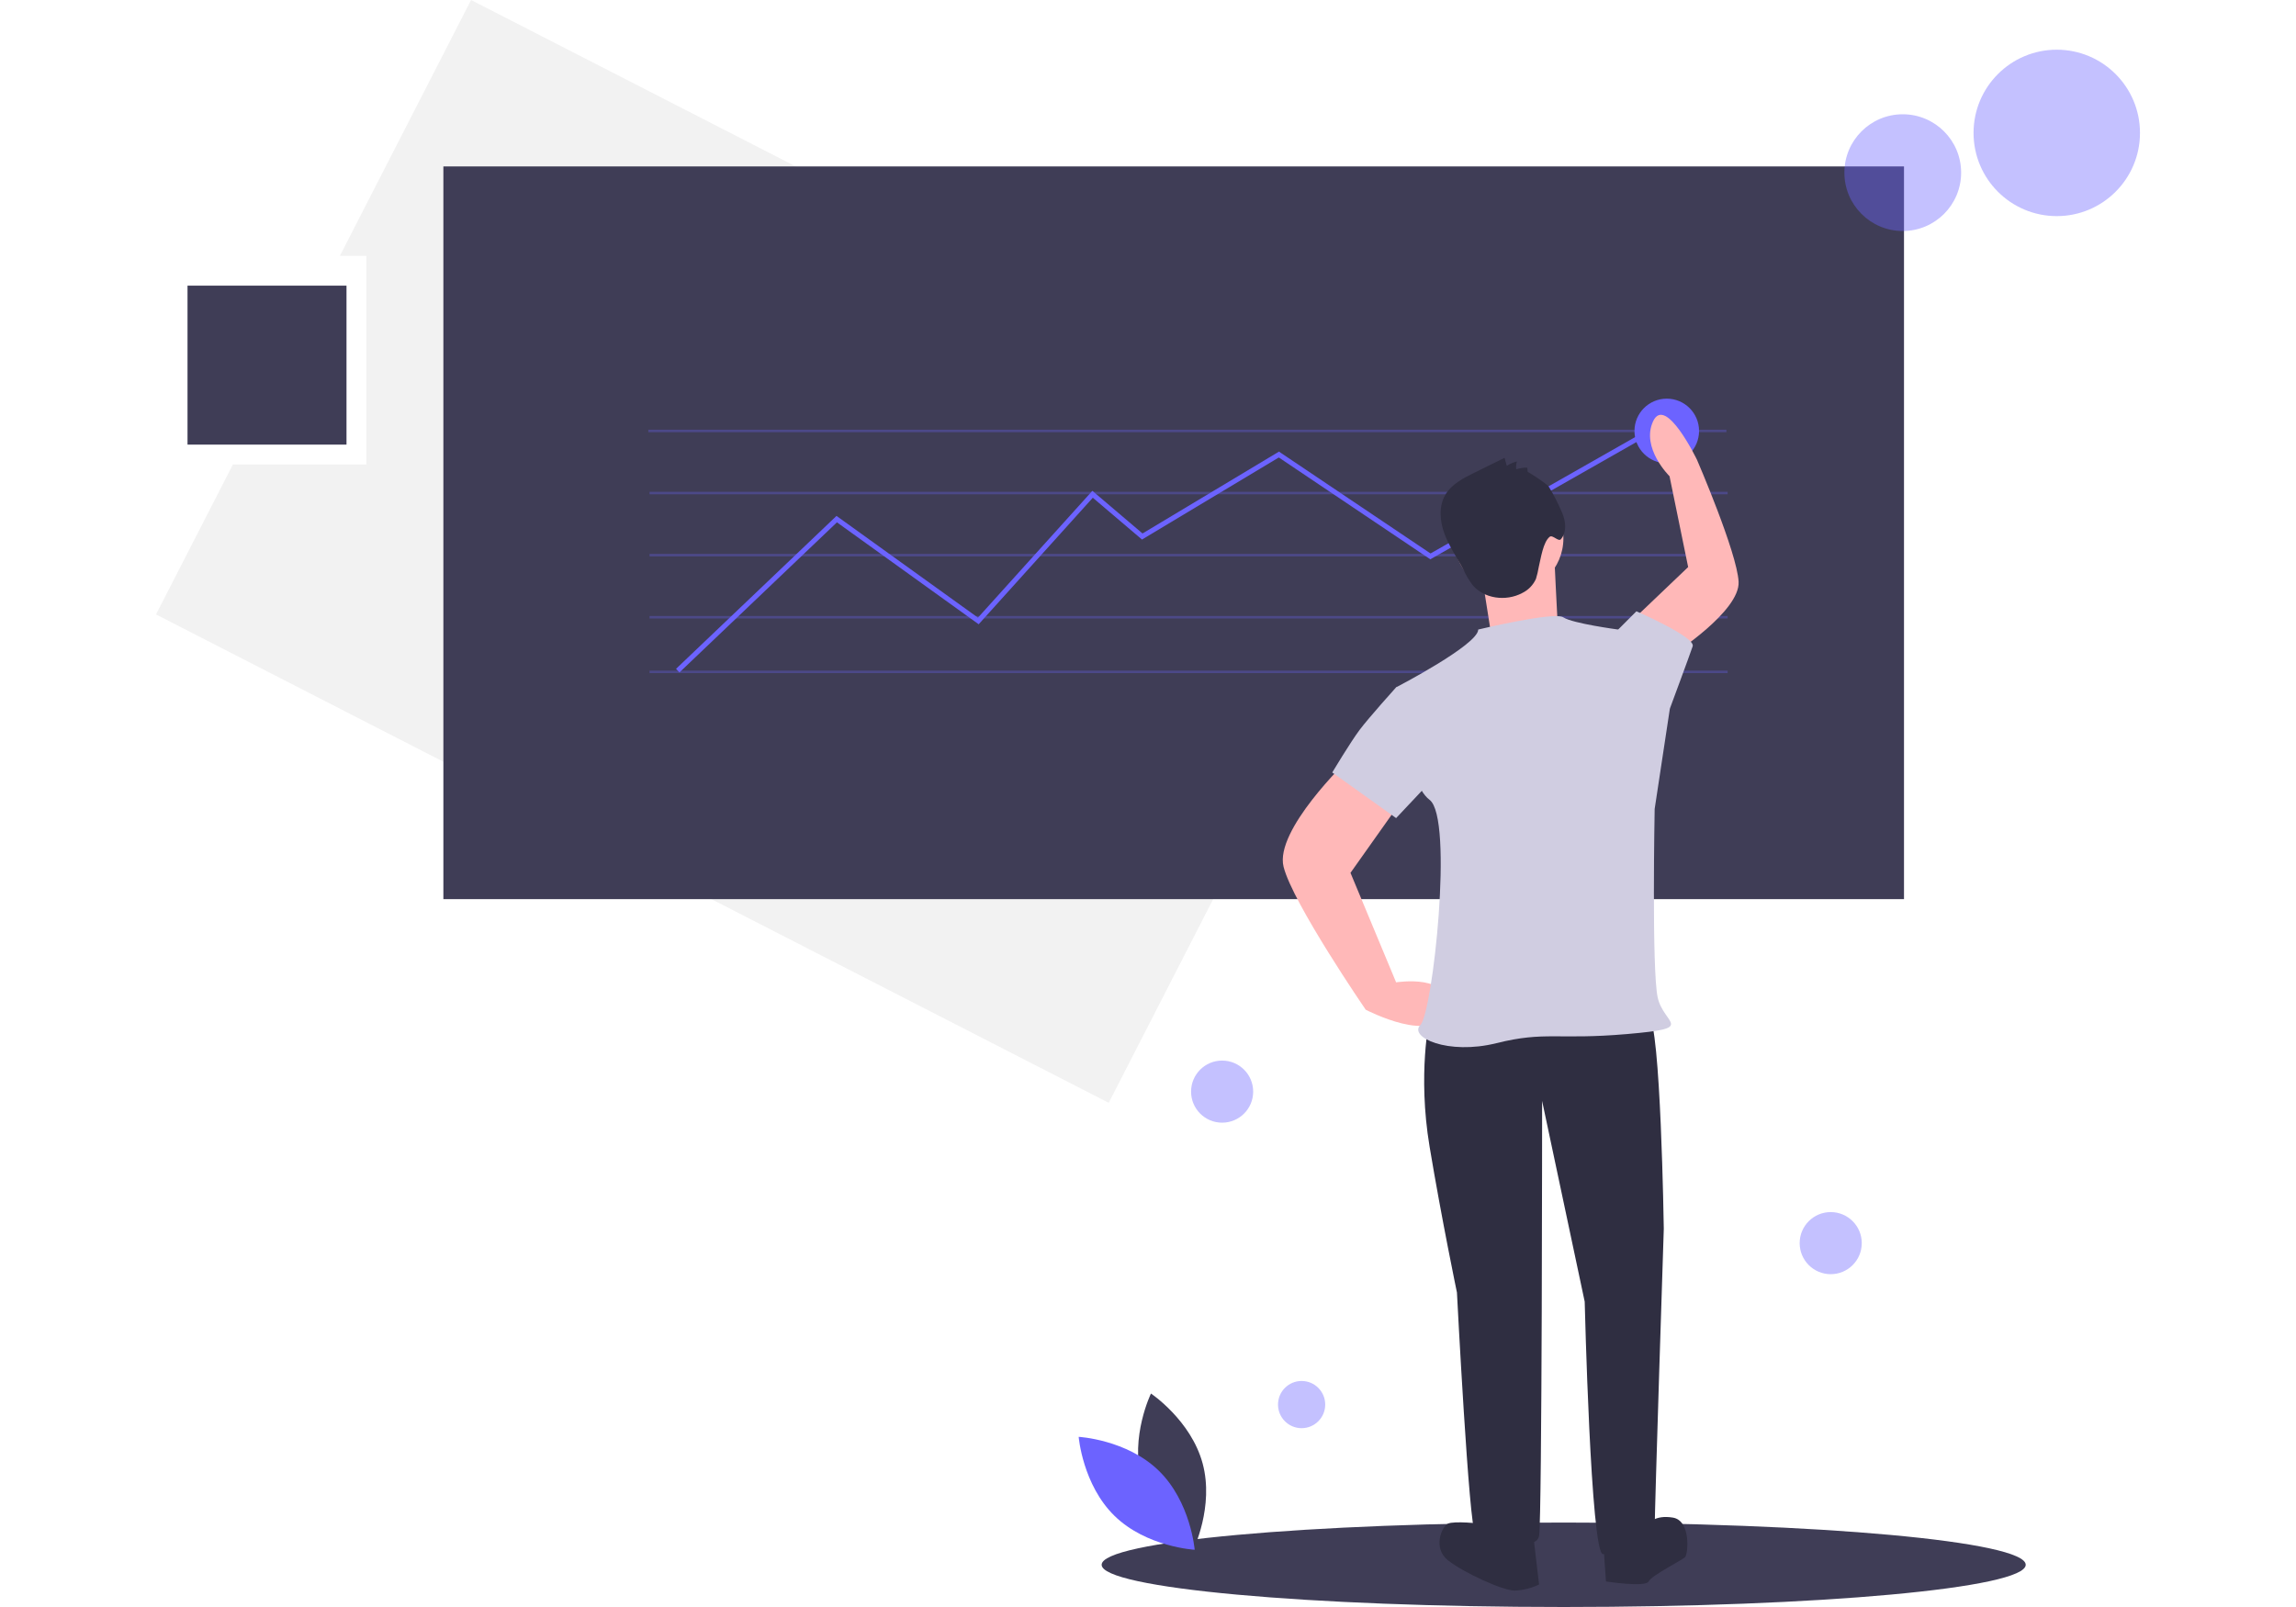
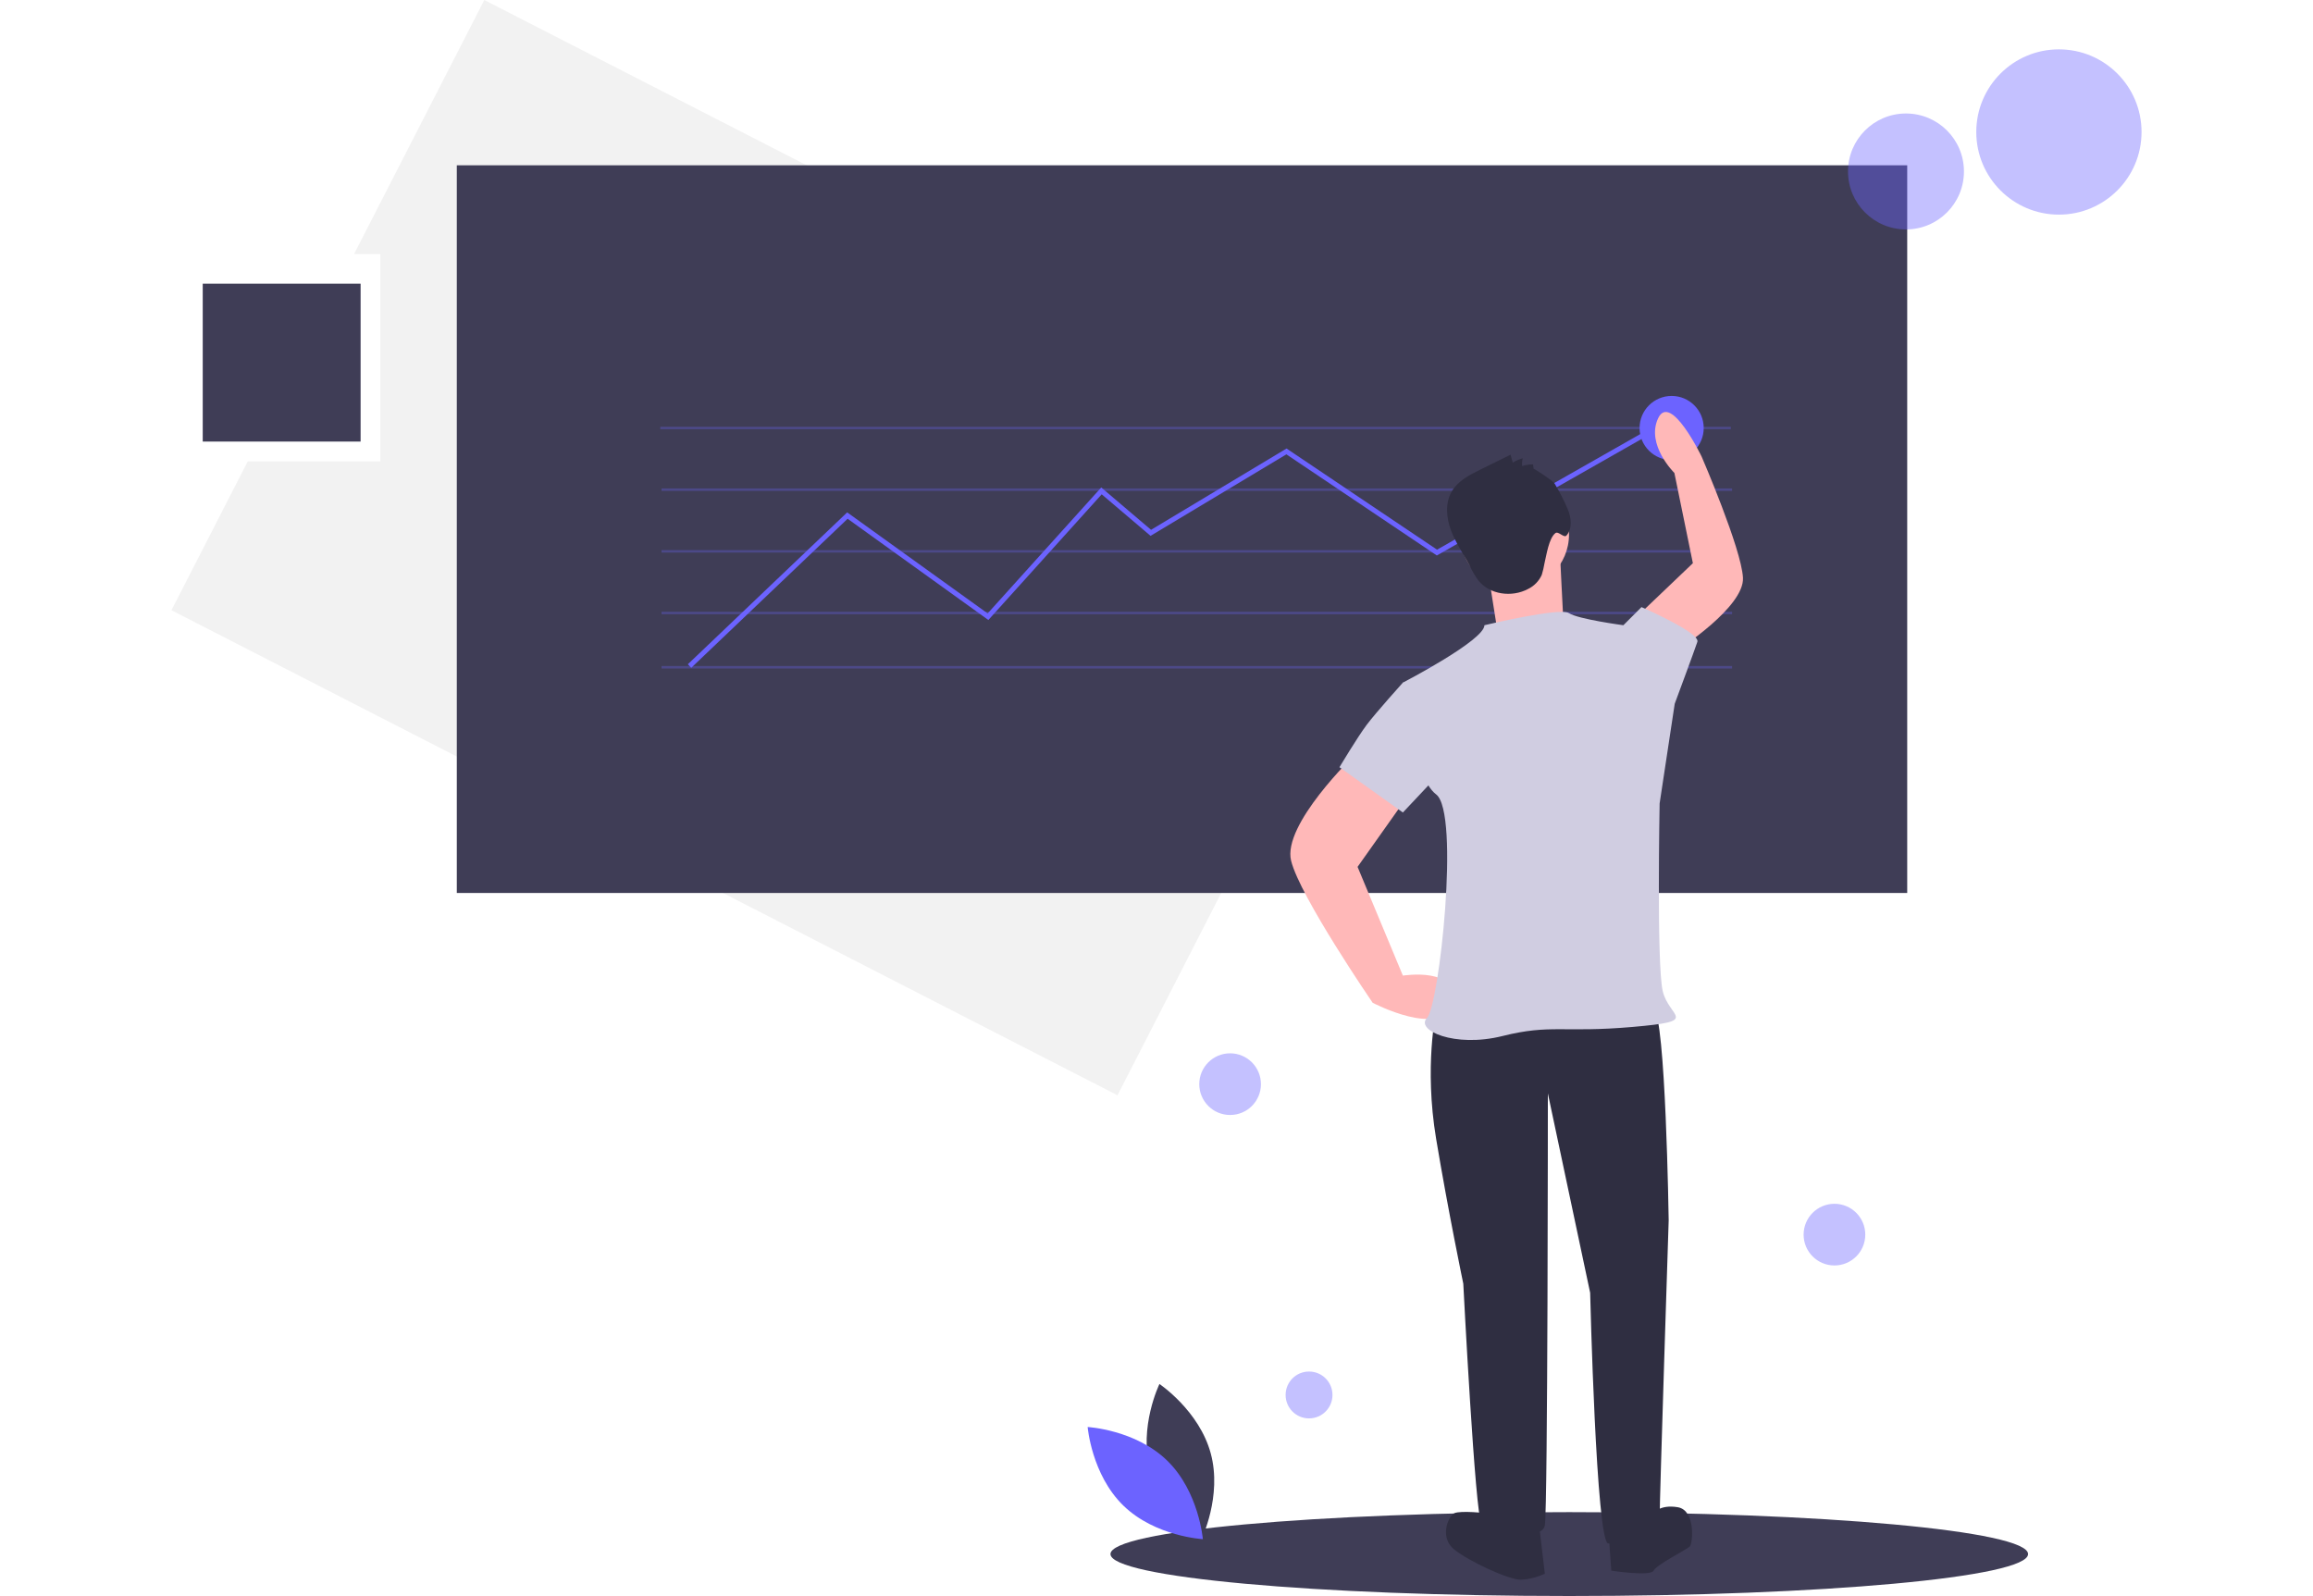
- <svg xmlns="http://www.w3.org/2000/svg" id="bca70d0a-57dd-451b-a82c-bb6927f27458" data-name="Layer 1" width="500" height="350" viewBox="0 0 798.681 647.009">
+ <svg xmlns="http://www.w3.org/2000/svg" id="bca70d0a-57dd-451b-a82c-bb6927f27458" data-name="Layer 1" width="500" height="345" viewBox="0 0 798.681 647.009">
  <polygon points="126.832 0 74.02 103.009 84.681 103.009 84.681 187.009 30.953 187.009 0 247.381 383.53 444.017 510.363 196.636 126.832 0" fill="#f2f2f2" />
  <rect x="115.681" y="67.009" width="588" height="295" fill="#3f3d56" />
  <rect x="198.181" y="173.009" width="434" height="1" fill="#6c63ff" opacity="0.3" />
  <rect x="198.681" y="198.009" width="434" height="1" fill="#6c63ff" opacity="0.3" />
  <rect x="198.681" y="248.009" width="434" height="1" fill="#6c63ff" opacity="0.3" />
  <rect x="198.681" y="270.009" width="434" height="1" fill="#6c63ff" opacity="0.3" />
  <rect x="198.681" y="223.009" width="434" height="1" fill="#6c63ff" opacity="0.3" />
  <ellipse cx="566.681" cy="630.009" rx="186" ry="17" fill="#3f3d56" />
  <polygon points="210.722 270.733 209.342 269.285 273.943 207.712 330.889 248.674 376.94 197.618 397.133 214.782 452.062 181.824 513.076 222.833 608.837 168.364 609.825 170.102 512.988 225.184 452.002 184.193 396.931 217.235 377.124 200.399 331.175 251.343 274.121 210.305 210.722 270.733" fill="#6c63ff" />
  <path d="M597.416,722.342c4.7,17.374,20.798,28.134,20.798,28.134s8.478-17.409,3.778-34.782-20.798-28.134-20.798-28.134S592.716,704.968,597.416,722.342Z" transform="translate(-200.6594 -126.4957)" fill="#3f3d56" />
  <path d="M604.322,718.608c12.897,12.554,14.472,31.854,14.472,31.854s-19.335-1.056-32.231-13.61-14.472-31.854-14.472-31.854S591.426,706.054,604.322,718.608Z" transform="translate(-200.6594 -126.4957)" fill="#6c63ff" />
  <circle cx="765.181" cy="53.509" r="33.5" fill="#6c63ff" opacity="0.4" />
  <circle cx="703.181" cy="69.509" r="23.5" fill="#6c63ff" opacity="0.4" />
  <circle cx="674.181" cy="500.509" r="12.5" fill="#6c63ff" opacity="0.4" />
  <circle cx="461.181" cy="565.509" r="9.5" fill="#6c63ff" opacity="0.4" />
  <circle cx="429.181" cy="439.509" r="12.5" fill="#6c63ff" opacity="0.4" />
  <circle cx="608.181" cy="173.509" r="13" fill="#6c63ff" />
  <path d="M724.373,535.47l-11.021,1.224s-4.898,22.041,0,51.429,11.021,58.776,11.021,58.776,4.898,95.511,7.347,96.736,24.49,8.572,25.715,1.224,1.224-175.104,1.224-175.104l17.143,80.817s2.449,101.634,7.347,101.634,20.817-1.224,20.817-9.796,3.674-121.226,3.674-121.226-1.224-83.266-6.123-85.715S724.373,535.47,724.373,535.47Z" transform="translate(-200.6594 -126.4957)" fill="#2f2e41" />
  <path d="M734.169,739.962s-11.021-1.224-13.47,0-6.122,9.796,0,14.694,22.041,12.245,26.939,12.245a25.331,25.331,0,0,0,9.796-2.449l-2.449-20.817Z" transform="translate(-200.6594 -126.4957)" fill="#2f2e41" />
  <path d="M783.149,746.084l1.224,17.143s15.919,2.449,17.143,0,13.47-8.572,14.694-9.796,2.449-14.694-4.898-15.919-9.796,2.449-9.796,2.449Z" transform="translate(-200.6594 -126.4957)" fill="#2f2e41" />
  <path d="M680.291,432.612s-29.388,28.164-25.715,42.858S687.638,533.021,687.638,533.021s28.164,14.694,31.837,0-19.592-11.021-19.592-11.021l-18.368-44.082,20.817-29.388Z" transform="translate(-200.6594 -126.4957)" fill="#ffb8b8" />
  <path d="M811.605,389.765s26.771-17.216,26.152-29.043-16.758-49.12-16.758-49.12-12.625-26.249-17.645-15.522,6.597,22.147,6.597,22.147l7.497,36.582-20.376,19.439Z" transform="translate(-200.6594 -126.4957)" fill="#ffb8b8" />
  <circle cx="544.53" cy="216.728" r="22.041" fill="#ffb8b8" />
  <path d="M734.169,356.693l3.674,23.266,26.939-4.898s-1.224-23.266-1.224-25.715S734.169,356.693,734.169,356.693Z" transform="translate(-200.6594 -126.4957)" fill="#ffb8b8" />
  <path d="M732.945,379.958s30.613-7.347,34.286-4.898,22.041,4.898,22.041,4.898l20.817,31.837-6.122,40.409s-1.225,64.899,1.224,75.919,15.919,12.245-12.245,14.694-33.062-1.224-52.654,3.674-35.511-2.449-30.613-7.347,13.47-83.266,3.674-90.613-13.47-45.307-13.47-45.307S732.945,386.081,732.945,379.958Z" transform="translate(-200.6594 -126.4957)" fill="#d0cde1" />
  <path d="M785.598,383.632l3.674-3.674,7.347-7.347s23.878,10.408,22.653,14.082-9.184,25.102-9.184,25.102l-11.021,3.674Z" transform="translate(-200.6594 -126.4957)" fill="#d0cde1" />
  <path d="M714.577,405.673l-14.694-2.449s-11.021,12.245-14.694,17.143-11.021,17.143-11.021,17.143l25.715,18.368,19.592-20.817Z" transform="translate(-200.6594 -126.4957)" fill="#d0cde1" />
  <path d="M752.882,316.52l-.226-1.766a13.88,13.88,0,0,0-4.411.693,7.247,7.247,0,0,1,.272-3.173,14.108,14.108,0,0,0-4.083,1.775l-.89-3.222-12.241,6.033c-4.394,2.166-9.027,4.545-11.539,8.751-2.8,4.689-2.313,10.715-.399,15.83s5.095,9.641,7.645,14.471a36.154,36.154,0,0,0,3.474,5.913c4.621,5.76,13.615,6.924,20.129,3.447a11.649,11.649,0,0,0,5.578-5.74,37.302,37.302,0,0,0,1.114-4.753c.806-3.292,1.741-10.086,4.415-12.168,1.176-.916,3.509,2.121,4.484.993,2.505-2.9,1.98-7.371.424-10.874a79.34,79.34,0,0,0-5.223-10.188C760.564,321.23,752.855,316.309,752.882,316.52Z" transform="translate(-200.6594 -126.4957)" fill="#2f2e41" />
  <rect x="12.681" y="115.009" width="64" height="64" fill="#3f3d56" />
</svg>
